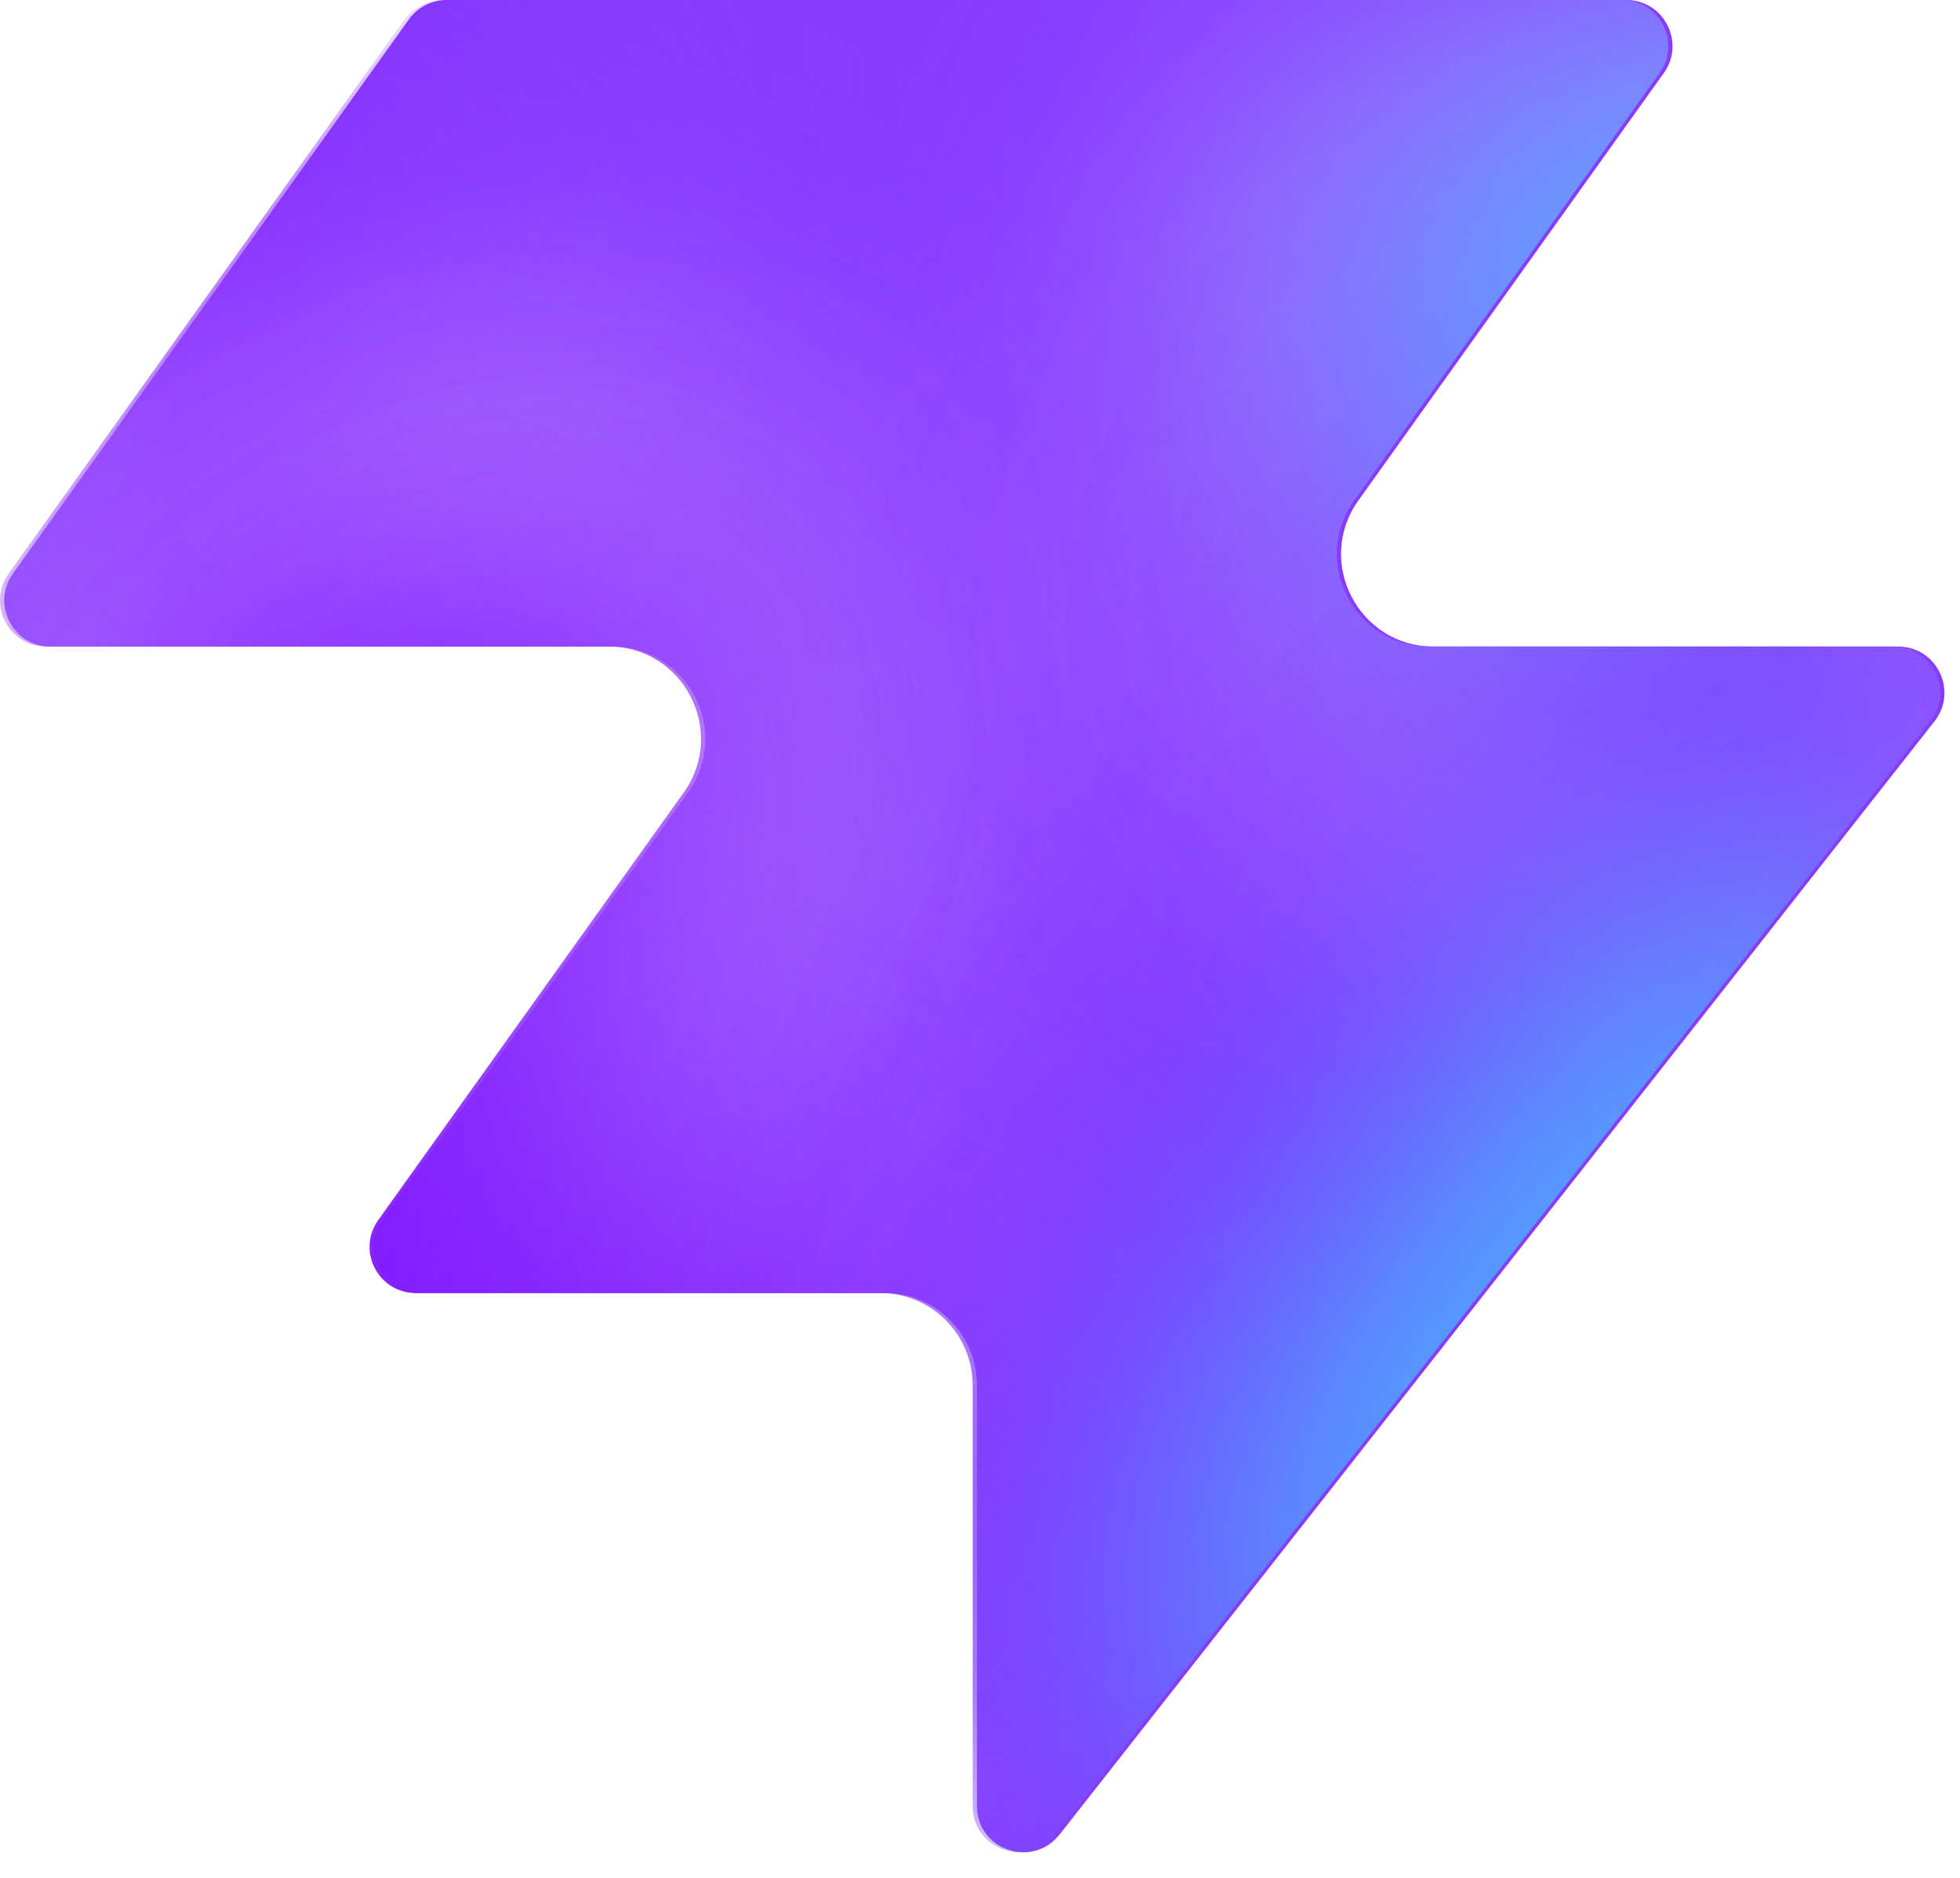
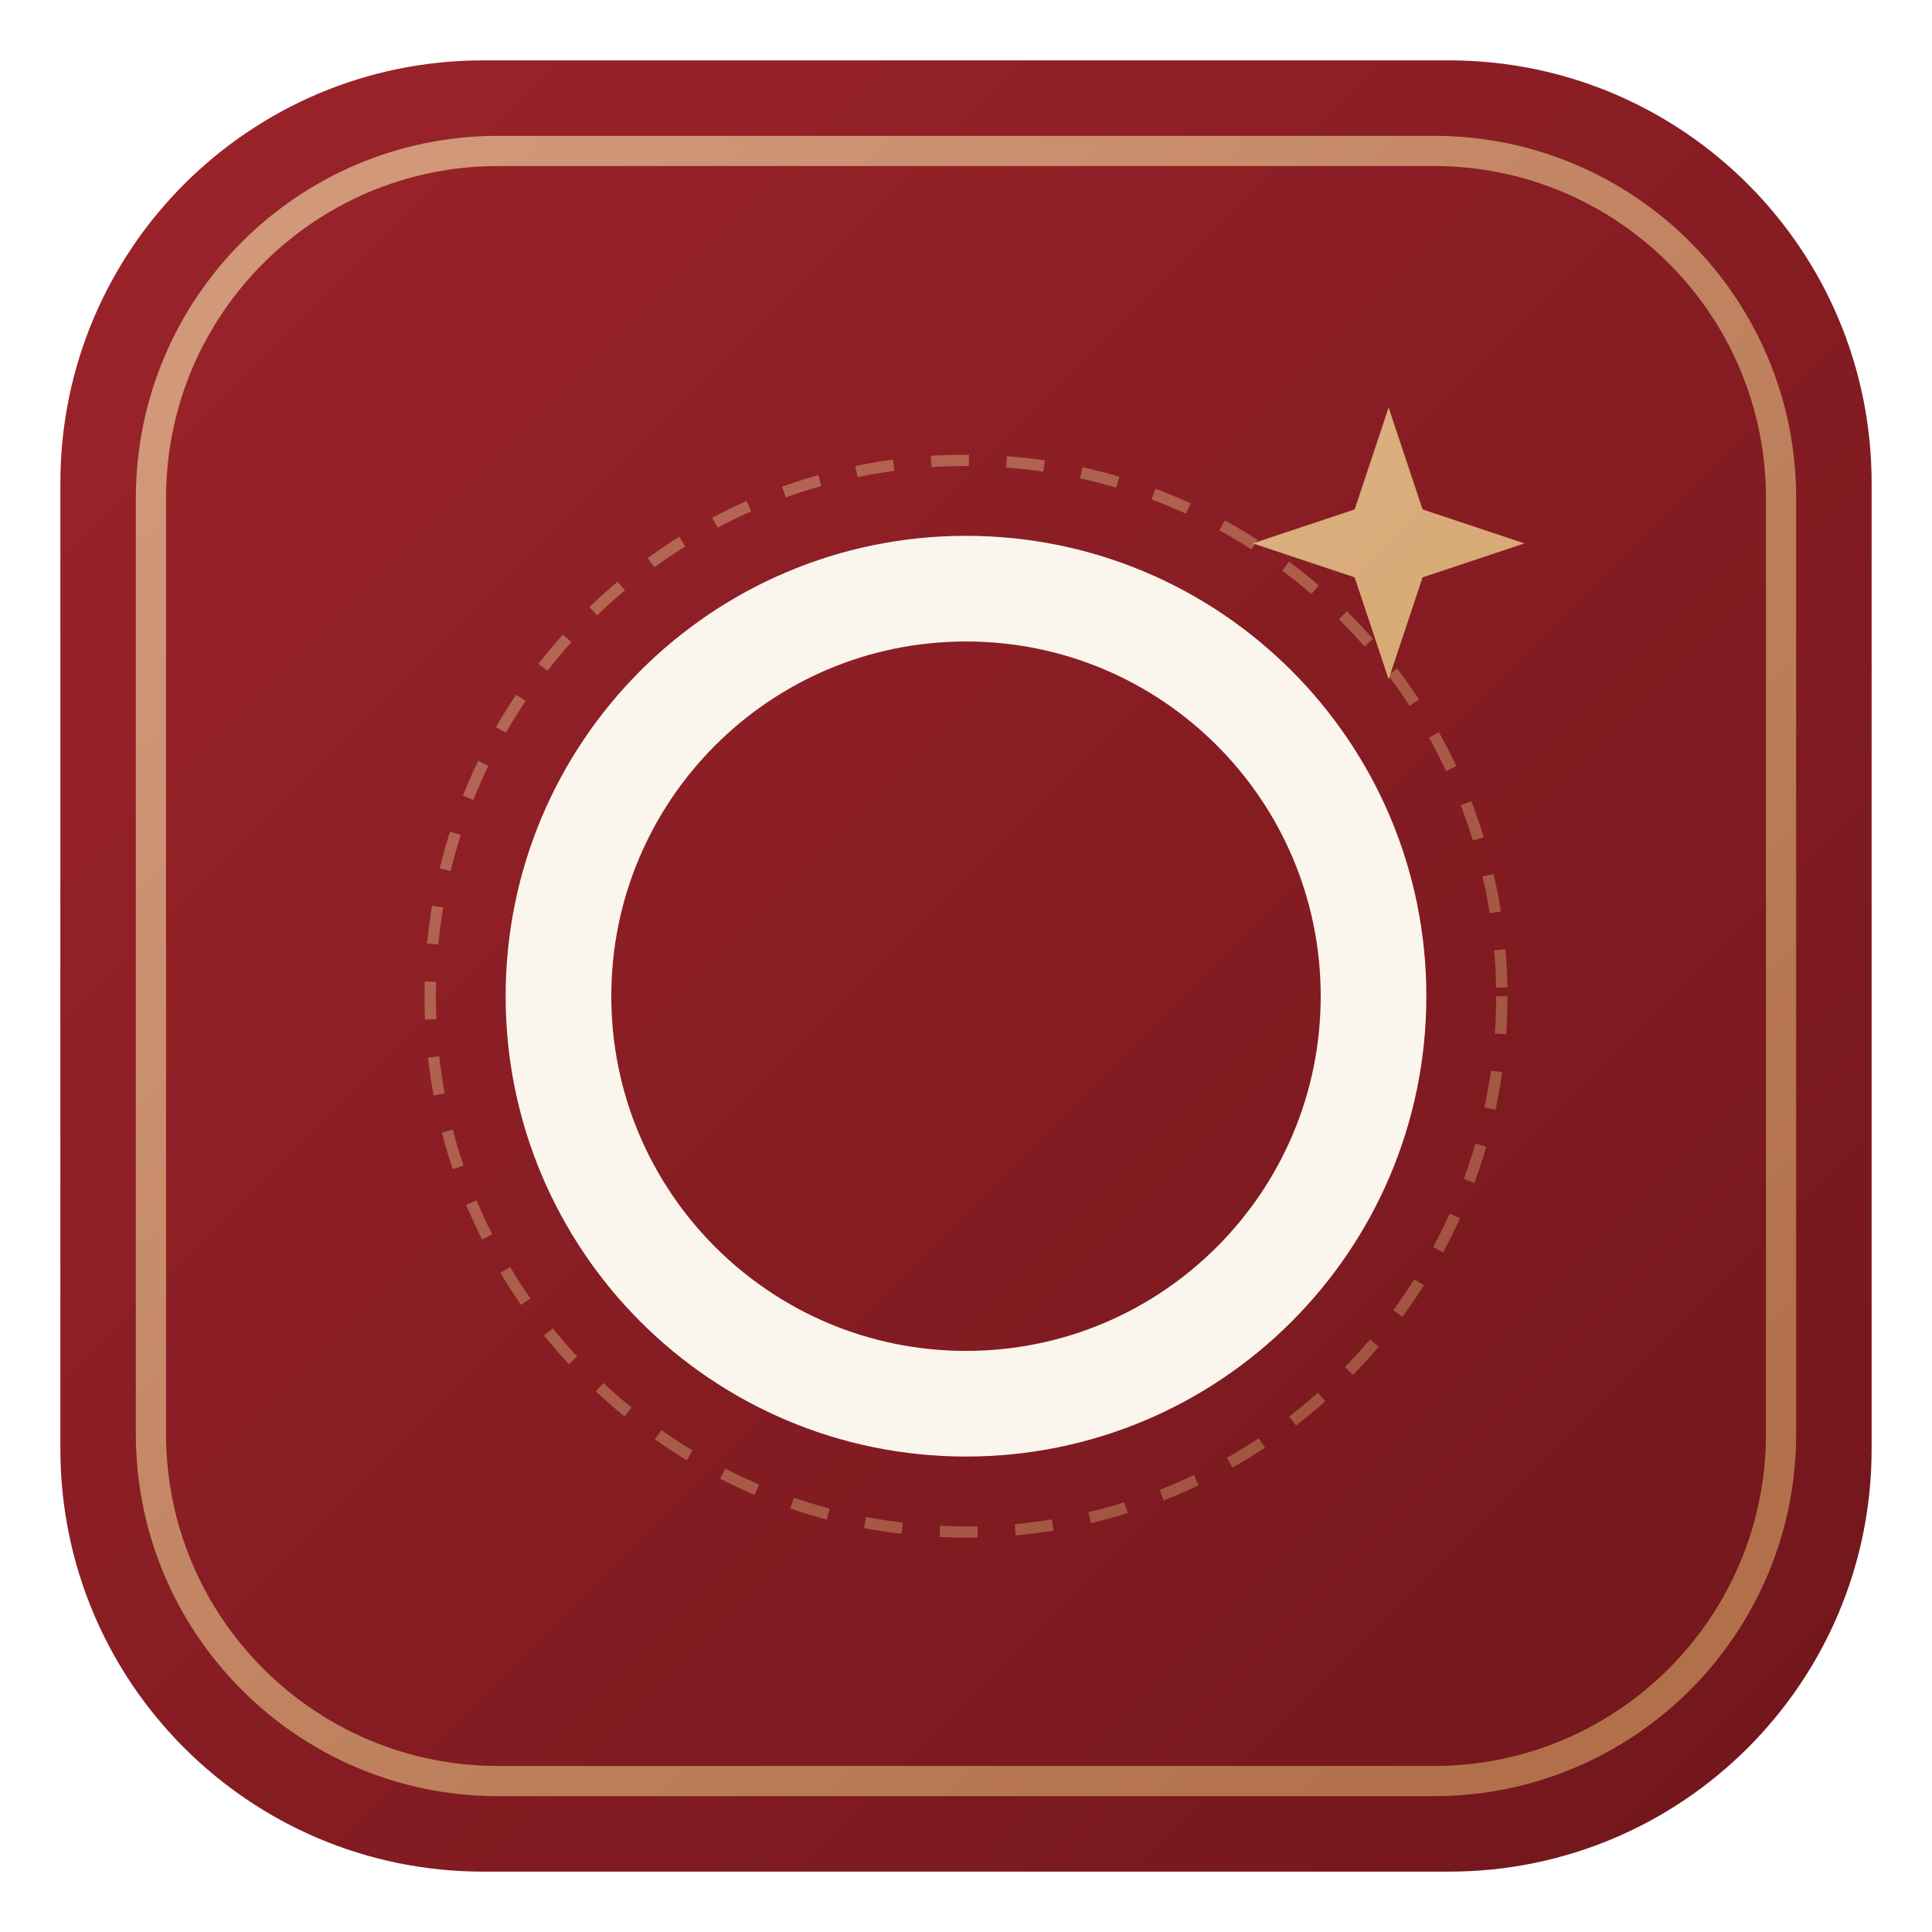
- <svg xmlns="http://www.w3.org/2000/svg" width="48" height="46" fill="none" viewBox="0 0 48 46">
-   <path fill="#863bff" d="M25.946 44.938c-.664.845-2.021.375-2.021-.698V33.937a2.26 2.26 0 0 0-2.262-2.262H10.287c-.92 0-1.456-1.04-.92-1.788l7.48-10.471c1.07-1.497 0-3.578-1.842-3.578H1.237c-.92 0-1.456-1.04-.92-1.788L10.013.474c.214-.297.556-.474.92-.474h28.894c.92 0 1.456 1.04.92 1.788l-7.48 10.471c-1.07 1.498 0 3.579 1.842 3.579h11.377c.943 0 1.473 1.088.89 1.83L25.947 44.94z" style="fill:#863bff;fill:color(display-p3 .525 .23 1);fill-opacity:1" />
-   <mask id="a" width="48" height="46" x="0" y="0" maskUnits="userSpaceOnUse" style="mask-type:alpha">
-     <path fill="#000" d="M25.842 44.938c-.664.844-2.021.375-2.021-.698V33.937a2.26 2.26 0 0 0-2.262-2.262H10.183c-.92 0-1.456-1.04-.92-1.788l7.48-10.471c1.07-1.498 0-3.579-1.842-3.579H1.133c-.92 0-1.456-1.04-.92-1.787L9.91.473c.214-.297.556-.474.92-.474h28.894c.92 0 1.456 1.04.92 1.788l-7.48 10.471c-1.07 1.498 0 3.578 1.842 3.578h11.377c.943 0 1.473 1.088.89 1.832L25.843 44.94z" style="fill:#000;fill-opacity:1" />
-   </mask>
-   <g mask="url(#a)">
-     <g filter="url(#b)">
-       <ellipse cx="5.508" cy="14.704" fill="#ede6ff" rx="5.508" ry="14.704" style="fill:#ede6ff;fill:color(display-p3 .927 .903 1);fill-opacity:1" transform="matrix(.00324 1 1 -.00324 -4.47 31.516)" />
-     </g>
-     <g filter="url(#c)">
-       <ellipse cx="10.399" cy="29.851" fill="#ede6ff" rx="10.399" ry="29.851" style="fill:#ede6ff;fill:color(display-p3 .927 .903 1);fill-opacity:1" transform="matrix(.00324 1 1 -.00324 -39.328 7.883)" />
-     </g>
-     <g filter="url(#d)">
-       <ellipse cx="5.508" cy="30.487" fill="#7e14ff" rx="5.508" ry="30.487" style="fill:#7e14ff;fill:color(display-p3 .492 .077 1);fill-opacity:1" transform="rotate(89.814 -25.913 -14.639)scale(1 -1)" />
-     </g>
-     <g filter="url(#e)">
-       <ellipse cx="5.508" cy="30.599" fill="#7e14ff" rx="5.508" ry="30.599" style="fill:#7e14ff;fill:color(display-p3 .492 .077 1);fill-opacity:1" transform="rotate(89.814 -32.644 -3.334)scale(1 -1)" />
-     </g>
-     <g filter="url(#f)">
-       <ellipse cx="5.508" cy="30.599" fill="#7e14ff" rx="5.508" ry="30.599" style="fill:#7e14ff;fill:color(display-p3 .492 .077 1);fill-opacity:1" transform="matrix(.00324 1 1 -.00324 -34.34 30.47)" />
-     </g>
-     <g filter="url(#g)">
-       <ellipse cx="14.072" cy="22.078" fill="#ede6ff" rx="14.072" ry="22.078" style="fill:#ede6ff;fill:color(display-p3 .927 .903 1);fill-opacity:1" transform="rotate(93.35 24.506 48.493)scale(-1 1)" />
-     </g>
-     <g filter="url(#h)">
-       <ellipse cx="3.47" cy="21.501" fill="#7e14ff" rx="3.47" ry="21.501" style="fill:#7e14ff;fill:color(display-p3 .492 .077 1);fill-opacity:1" transform="rotate(89.009 28.708 47.59)scale(-1 1)" />
-     </g>
-     <g filter="url(#i)">
-       <ellipse cx="3.47" cy="21.501" fill="#7e14ff" rx="3.47" ry="21.501" style="fill:#7e14ff;fill:color(display-p3 .492 .077 1);fill-opacity:1" transform="rotate(89.009 28.708 47.59)scale(-1 1)" />
-     </g>
-     <g filter="url(#j)">
-       <ellipse cx=".387" cy="8.972" fill="#7e14ff" rx="4.407" ry="29.108" style="fill:#7e14ff;fill:color(display-p3 .492 .077 1);fill-opacity:1" transform="rotate(39.51 .387 8.972)" />
-     </g>
-     <g filter="url(#k)">
-       <ellipse cx="47.523" cy="-6.092" fill="#7e14ff" rx="4.407" ry="29.108" style="fill:#7e14ff;fill:color(display-p3 .492 .077 1);fill-opacity:1" transform="rotate(37.892 47.523 -6.092)" />
-     </g>
-     <g filter="url(#l)">
-       <ellipse cx="41.412" cy="6.333" fill="#47bfff" rx="5.971" ry="9.665" style="fill:#47bfff;fill:color(display-p3 .28 .748 1);fill-opacity:1" transform="rotate(37.892 41.412 6.333)" />
-     </g>
-     <g filter="url(#m)">
-       <ellipse cx="-1.879" cy="38.332" fill="#7e14ff" rx="4.407" ry="29.108" style="fill:#7e14ff;fill:color(display-p3 .492 .077 1);fill-opacity:1" transform="rotate(37.892 -1.88 38.332)" />
-     </g>
-     <g filter="url(#n)">
-       <ellipse cx="-1.879" cy="38.332" fill="#7e14ff" rx="4.407" ry="29.108" style="fill:#7e14ff;fill:color(display-p3 .492 .077 1);fill-opacity:1" transform="rotate(37.892 -1.88 38.332)" />
-     </g>
-     <g filter="url(#o)">
-       <ellipse cx="35.651" cy="29.907" fill="#7e14ff" rx="4.407" ry="29.108" style="fill:#7e14ff;fill:color(display-p3 .492 .077 1);fill-opacity:1" transform="rotate(37.892 35.651 29.907)" />
-     </g>
-     <g filter="url(#p)">
-       <ellipse cx="38.418" cy="32.4" fill="#47bfff" rx="5.971" ry="15.297" style="fill:#47bfff;fill:color(display-p3 .28 .748 1);fill-opacity:1" transform="rotate(37.892 38.418 32.4)" />
-     </g>
-   </g>
+ <svg xmlns="http://www.w3.org/2000/svg" viewBox="0 0 512 512" fill="none">
  <defs>
-     <filter id="b" width="60.045" height="41.654" x="-19.77" y="16.149" color-interpolation-filters="sRGB" filterUnits="userSpaceOnUse">
-       <feFlood flood-opacity="0" result="BackgroundImageFix" />
-       <feBlend in="SourceGraphic" in2="BackgroundImageFix" result="shape" />
-       <feGaussianBlur result="effect1_foregroundBlur_2002_17158" stdDeviation="7.659" />
-     </filter>
-     <filter id="c" width="90.34" height="51.437" x="-54.613" y="-7.533" color-interpolation-filters="sRGB" filterUnits="userSpaceOnUse">
-       <feFlood flood-opacity="0" result="BackgroundImageFix" />
-       <feBlend in="SourceGraphic" in2="BackgroundImageFix" result="shape" />
-       <feGaussianBlur result="effect1_foregroundBlur_2002_17158" stdDeviation="7.659" />
-     </filter>
-     <filter id="d" width="79.355" height="29.4" x="-49.64" y="2.03" color-interpolation-filters="sRGB" filterUnits="userSpaceOnUse">
-       <feFlood flood-opacity="0" result="BackgroundImageFix" />
-       <feBlend in="SourceGraphic" in2="BackgroundImageFix" result="shape" />
-       <feGaussianBlur result="effect1_foregroundBlur_2002_17158" stdDeviation="4.596" />
-     </filter>
-     <filter id="e" width="79.579" height="29.4" x="-45.045" y="20.029" color-interpolation-filters="sRGB" filterUnits="userSpaceOnUse">
-       <feFlood flood-opacity="0" result="BackgroundImageFix" />
-       <feBlend in="SourceGraphic" in2="BackgroundImageFix" result="shape" />
-       <feGaussianBlur result="effect1_foregroundBlur_2002_17158" stdDeviation="4.596" />
-     </filter>
-     <filter id="f" width="79.579" height="29.4" x="-43.513" y="21.178" color-interpolation-filters="sRGB" filterUnits="userSpaceOnUse">
-       <feFlood flood-opacity="0" result="BackgroundImageFix" />
-       <feBlend in="SourceGraphic" in2="BackgroundImageFix" result="shape" />
-       <feGaussianBlur result="effect1_foregroundBlur_2002_17158" stdDeviation="4.596" />
-     </filter>
-     <filter id="g" width="74.749" height="58.852" x="15.756" y="-17.901" color-interpolation-filters="sRGB" filterUnits="userSpaceOnUse">
-       <feFlood flood-opacity="0" result="BackgroundImageFix" />
-       <feBlend in="SourceGraphic" in2="BackgroundImageFix" result="shape" />
-       <feGaussianBlur result="effect1_foregroundBlur_2002_17158" stdDeviation="7.659" />
-     </filter>
-     <filter id="h" width="61.377" height="25.362" x="23.548" y="2.284" color-interpolation-filters="sRGB" filterUnits="userSpaceOnUse">
-       <feFlood flood-opacity="0" result="BackgroundImageFix" />
-       <feBlend in="SourceGraphic" in2="BackgroundImageFix" result="shape" />
-       <feGaussianBlur result="effect1_foregroundBlur_2002_17158" stdDeviation="4.596" />
-     </filter>
-     <filter id="i" width="61.377" height="25.362" x="23.548" y="2.284" color-interpolation-filters="sRGB" filterUnits="userSpaceOnUse">
-       <feFlood flood-opacity="0" result="BackgroundImageFix" />
-       <feBlend in="SourceGraphic" in2="BackgroundImageFix" result="shape" />
-       <feGaussianBlur result="effect1_foregroundBlur_2002_17158" stdDeviation="4.596" />
-     </filter>
-     <filter id="j" width="56.045" height="63.649" x="-27.636" y="-22.853" color-interpolation-filters="sRGB" filterUnits="userSpaceOnUse">
-       <feFlood flood-opacity="0" result="BackgroundImageFix" />
-       <feBlend in="SourceGraphic" in2="BackgroundImageFix" result="shape" />
-       <feGaussianBlur result="effect1_foregroundBlur_2002_17158" stdDeviation="4.596" />
-     </filter>
-     <filter id="k" width="54.814" height="64.646" x="20.116" y="-38.415" color-interpolation-filters="sRGB" filterUnits="userSpaceOnUse">
-       <feFlood flood-opacity="0" result="BackgroundImageFix" />
-       <feBlend in="SourceGraphic" in2="BackgroundImageFix" result="shape" />
-       <feGaussianBlur result="effect1_foregroundBlur_2002_17158" stdDeviation="4.596" />
-     </filter>
-     <filter id="l" width="33.541" height="35.313" x="24.641" y="-11.323" color-interpolation-filters="sRGB" filterUnits="userSpaceOnUse">
-       <feFlood flood-opacity="0" result="BackgroundImageFix" />
-       <feBlend in="SourceGraphic" in2="BackgroundImageFix" result="shape" />
-       <feGaussianBlur result="effect1_foregroundBlur_2002_17158" stdDeviation="4.596" />
-     </filter>
-     <filter id="m" width="54.814" height="64.646" x="-29.286" y="6.009" color-interpolation-filters="sRGB" filterUnits="userSpaceOnUse">
-       <feFlood flood-opacity="0" result="BackgroundImageFix" />
-       <feBlend in="SourceGraphic" in2="BackgroundImageFix" result="shape" />
-       <feGaussianBlur result="effect1_foregroundBlur_2002_17158" stdDeviation="4.596" />
-     </filter>
-     <filter id="n" width="54.814" height="64.646" x="-29.286" y="6.009" color-interpolation-filters="sRGB" filterUnits="userSpaceOnUse">
-       <feFlood flood-opacity="0" result="BackgroundImageFix" />
-       <feBlend in="SourceGraphic" in2="BackgroundImageFix" result="shape" />
-       <feGaussianBlur result="effect1_foregroundBlur_2002_17158" stdDeviation="4.596" />
-     </filter>
-     <filter id="o" width="54.814" height="64.646" x="8.244" y="-2.416" color-interpolation-filters="sRGB" filterUnits="userSpaceOnUse">
-       <feFlood flood-opacity="0" result="BackgroundImageFix" />
-       <feBlend in="SourceGraphic" in2="BackgroundImageFix" result="shape" />
-       <feGaussianBlur result="effect1_foregroundBlur_2002_17158" stdDeviation="4.596" />
-     </filter>
-     <filter id="p" width="39.409" height="43.623" x="18.713" y="10.588" color-interpolation-filters="sRGB" filterUnits="userSpaceOnUse">
-       <feFlood flood-opacity="0" result="BackgroundImageFix" />
-       <feBlend in="SourceGraphic" in2="BackgroundImageFix" result="shape" />
-       <feGaussianBlur result="effect1_foregroundBlur_2002_17158" stdDeviation="4.596" />
-     </filter>
+     <linearGradient id="orion-bg" x1="0" y1="0" x2="512" y2="512" gradientUnits="userSpaceOnUse">
+       <stop offset="0%" stop-color="#9E242B" />
+       <stop offset="100%" stop-color="#6F161B" />
+     </linearGradient>
+     <linearGradient id="orion-gold" x1="80" y1="80" x2="432" y2="432" gradientUnits="userSpaceOnUse">
+       <stop offset="0%" stop-color="#E8C699" />
+       <stop offset="100%" stop-color="#C9925B" />
+     </linearGradient>
  </defs>
+   <rect x="16" y="16" width="480" height="480" rx="112" fill="url(#orion-bg)" />
+   <rect x="40" y="40" width="432" height="432" rx="92" stroke="url(#orion-gold)" stroke-width="8" stroke-opacity="0.72" />
+   <circle cx="256" cy="264" r="108" stroke="#FAF5ED" stroke-width="28" />
+   <circle cx="256" cy="264" r="142" stroke="url(#orion-gold)" stroke-width="3" stroke-opacity="0.45" stroke-dasharray="10 10" />
+   <path d="M368 108 L377 135 L404 144 L377 153 L368 180 L359 153 L332 144 L359 135 Z" fill="url(#orion-gold)" />
</svg>
